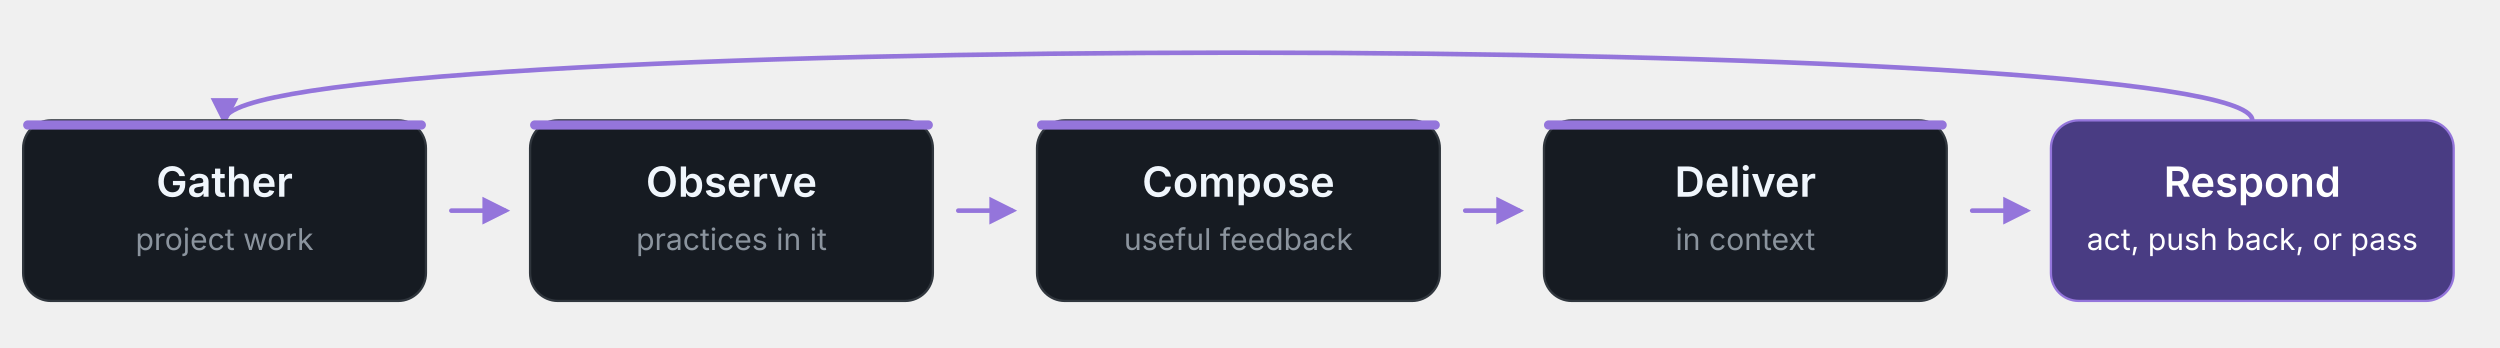
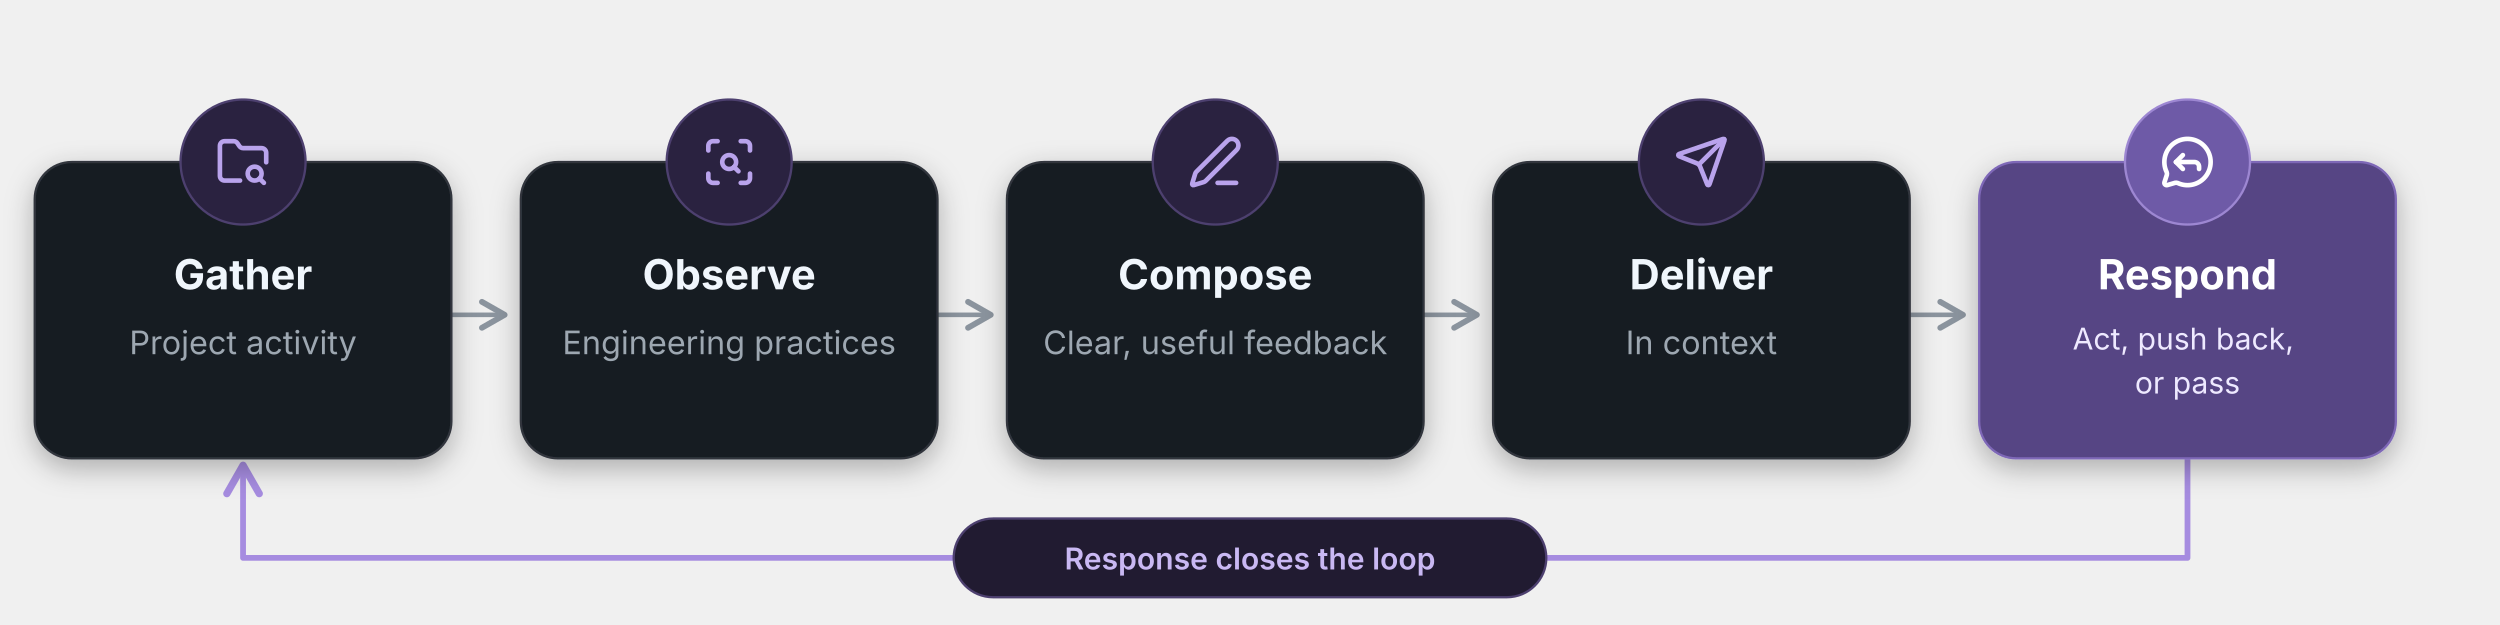
- <svg xmlns="http://www.w3.org/2000/svg" width="1080" height="150" viewBox="0 0 1080 150" role="img" aria-labelledby="title description">
+ <svg xmlns="http://www.w3.org/2000/svg" width="1080" height="270" viewBox="0 0 1080 270" role="img" aria-labelledby="title desc">
  <defs>
-     <marker id="arrow" viewBox="0 0 10 10" refX="8" refY="5" markerWidth="6" markerHeight="6" orient="auto-start-reverse">
-       <path d="M 0 0 L 10 5 L 0 10 z" fill="#9475DB" />
+     <filter id="shadow" x="-20%" y="-20%" width="140%" height="160%">
+       <feDropShadow dx="0" dy="4" stdDeviation="6" flood-color="#000" flood-opacity=".28" />
+     </filter>
+     <marker id="arrow" viewBox="0 0 10 10" refX="8" refY="5" markerWidth="7" markerHeight="7" orient="auto-start-reverse">
+       <path d="M1 1l7 4-7 4" fill="none" stroke="#8b949e" stroke-width="1.8" stroke-linecap="round" stroke-linejoin="round" />
+     </marker>
+     <marker id="loop-arrow" viewBox="0 0 10 10" refX="8" refY="5" markerWidth="7" markerHeight="7" orient="auto-start-reverse">
+       <path d="M1 1l7 4-7 4" fill="none" stroke="#a68ce0" stroke-width="1.8" stroke-linecap="round" stroke-linejoin="round" />
    </marker>
  </defs>
-   <path d="M973 52 C973 13 97 13 97 52" fill="none" stroke="#9475DB" stroke-width="2" stroke-linecap="round" marker-end="url(#arrow)" />
-   <g font-family="-apple-system, BlinkMacSystemFont, 'Segoe UI', sans-serif">
-     <g transform="translate(10 52)">
-       <rect width="174" height="78" rx="12" fill="#161B22" stroke="#30363D" />
-       <rect width="174" height="4" rx="2" fill="#9475DB" />
-       <text x="87" y="33" text-anchor="middle" font-size="18" font-weight="600" fill="#F0F6FC">Gather</text>
-       <text x="87" y="56" text-anchor="middle" font-size="13" fill="#8B949E">project work</text>
+   <g fill="none" stroke="#8b949e" stroke-width="2" stroke-linecap="round" marker-end="url(#arrow)">
+     <path d="M195 136h23" />
+     <path d="M405 136h23" />
+     <path d="M615 136h23" />
+     <path d="M825 136h23" />
+   </g>
+   <path d="M945 198v43H105v-40" fill="none" stroke="#a68ce0" stroke-width="2.5" stroke-linecap="round" stroke-linejoin="round" marker-end="url(#loop-arrow)" />
+   <rect x="412" y="224" width="256" height="34" rx="17" fill="#211b31" stroke="#4d406f" />
+   <text x="540" y="246" fill="#c9b8f3" font-family="-apple-system, BlinkMacSystemFont, 'Segoe UI', sans-serif" font-size="13" font-weight="600" text-anchor="middle">Response closes the loop</text>
+   <g filter="url(#shadow)">
+     <rect x="15" y="70" width="180" height="128" rx="16" fill="#161b22" stroke="#30363d" />
+     <rect x="225" y="70" width="180" height="128" rx="16" fill="#161b22" stroke="#30363d" />
+     <rect x="435" y="70" width="180" height="128" rx="16" fill="#161b22" stroke="#30363d" />
+     <rect x="645" y="70" width="180" height="128" rx="16" fill="#161b22" stroke="#30363d" />
+     <rect x="855" y="70" width="180" height="128" rx="16" fill="#574584" stroke="#7e68b7" />
+   </g>
+   <g>
+     <circle cx="105" cy="70" r="27" fill="#2a2240" stroke="#4d406f" />
+     <g transform="translate(93 58)" fill="none" stroke="#b9a3ec" stroke-width="2" stroke-linecap="round" stroke-linejoin="round">
+       <path d="M10.7 20H4a2 2 0 0 1-2-2V5a2 2 0 0 1 2-2h3.9a2 2 0 0 1 1.69.9l.81 1.2a2 2 0 0 0 1.67.9H20a2 2 0 0 1 2 2v4.1" />
+       <path d="m21 21-1.9-1.9" />
+       <circle cx="17" cy="17" r="3" />
    </g>
-     <g transform="translate(229 52)">
-       <rect width="174" height="78" rx="12" fill="#161B22" stroke="#30363D" />
-       <rect width="174" height="4" rx="2" fill="#9475DB" />
-       <text x="87" y="33" text-anchor="middle" font-size="18" font-weight="600" fill="#F0F6FC">Observe</text>
-       <text x="87" y="56" text-anchor="middle" font-size="13" fill="#8B949E">practices in it</text>
+     <text x="105" y="125" fill="#f0f6fc" font-family="-apple-system, BlinkMacSystemFont, 'Segoe UI', sans-serif" font-size="18" font-weight="700" text-anchor="middle">Gather</text>
+     <text x="105" y="153" fill="#9da7b1" font-family="-apple-system, BlinkMacSystemFont, 'Segoe UI', sans-serif" font-size="14" text-anchor="middle">Project activity</text>
+   </g>
+   <g>
+     <circle cx="315" cy="70" r="27" fill="#2a2240" stroke="#4d406f" />
+     <g transform="translate(303 58)" fill="none" stroke="#b9a3ec" stroke-width="2" stroke-linecap="round" stroke-linejoin="round">
+       <path d="M3 7V5a2 2 0 0 1 2-2h2" />
+       <path d="M17 3h2a2 2 0 0 1 2 2v2" />
+       <path d="M21 17v2a2 2 0 0 1-2 2h-2" />
+       <path d="M7 21H5a2 2 0 0 1-2-2v-2" />
+       <circle cx="12" cy="12" r="3" />
+       <path d="m16 16-1.9-1.9" />
    </g>
-     <g transform="translate(448 52)">
-       <rect width="174" height="78" rx="12" fill="#161B22" stroke="#30363D" />
-       <rect width="174" height="4" rx="2" fill="#9475DB" />
-       <text x="87" y="33" text-anchor="middle" font-size="18" font-weight="600" fill="#F0F6FC">Compose</text>
-       <text x="87" y="56" text-anchor="middle" font-size="13" fill="#8B949E">useful feedback</text>
+     <text x="315" y="125" fill="#f0f6fc" font-family="-apple-system, BlinkMacSystemFont, 'Segoe UI', sans-serif" font-size="18" font-weight="700" text-anchor="middle">Observe</text>
+     <text x="315" y="153" fill="#9da7b1" font-family="-apple-system, BlinkMacSystemFont, 'Segoe UI', sans-serif" font-size="14" text-anchor="middle">Engineering practices</text>
+   </g>
+   <g>
+     <circle cx="525" cy="70" r="27" fill="#2a2240" stroke="#4d406f" />
+     <g transform="translate(513 58)" fill="none" stroke="#b9a3ec" stroke-width="2" stroke-linecap="round" stroke-linejoin="round">
+       <path d="M13 21h8" />
+       <path d="M21.174 6.812a1 1 0 0 0-3.986-3.987L3.842 16.174a2 2 0 0 0-.5.83l-1.321 4.352a.5.5 0 0 0 .623.622l4.353-1.32a2 2 0 0 0 .83-.497z" />
    </g>
-     <g transform="translate(667 52)">
-       <rect width="174" height="78" rx="12" fill="#161B22" stroke="#30363D" />
-       <rect width="174" height="4" rx="2" fill="#9475DB" />
-       <text x="87" y="33" text-anchor="middle" font-size="18" font-weight="600" fill="#F0F6FC">Deliver</text>
-       <text x="87" y="56" text-anchor="middle" font-size="13" fill="#8B949E">in context</text>
+     <text x="525" y="125" fill="#f0f6fc" font-family="-apple-system, BlinkMacSystemFont, 'Segoe UI', sans-serif" font-size="18" font-weight="700" text-anchor="middle">Compose</text>
+     <text x="525" y="153" fill="#9da7b1" font-family="-apple-system, BlinkMacSystemFont, 'Segoe UI', sans-serif" font-size="14" text-anchor="middle">Clear, useful feedback</text>
+   </g>
+   <g>
+     <circle cx="735" cy="70" r="27" fill="#2a2240" stroke="#4d406f" />
+     <g transform="translate(723 58)" fill="none" stroke="#b9a3ec" stroke-width="2" stroke-linecap="round" stroke-linejoin="round">
+       <path d="M14.536 21.686a.5.5 0 0 0 .937-.024l6.5-19a.496.496 0 0 0-.635-.635l-19 6.5a.5.5 0 0 0-.024.937l7.93 3.18a2 2 0 0 1 1.112 1.11z" />
+       <path d="m21.854 2.147-10.94 10.939" />
    </g>
-     <g transform="translate(886 52)">
-       <rect width="174" height="78" rx="12" fill="#493C83" stroke="#9475DB" />
-       <text x="87" y="33" text-anchor="middle" font-size="18" font-weight="600" fill="#FFFFFF">Respond</text>
-       <text x="87" y="56" text-anchor="middle" font-size="13" fill="#FFFFFF">act, push back, or pass</text>
+     <text x="735" y="125" fill="#f0f6fc" font-family="-apple-system, BlinkMacSystemFont, 'Segoe UI', sans-serif" font-size="18" font-weight="700" text-anchor="middle">Deliver</text>
+     <text x="735" y="153" fill="#9da7b1" font-family="-apple-system, BlinkMacSystemFont, 'Segoe UI', sans-serif" font-size="14" text-anchor="middle">In context</text>
+   </g>
+   <g>
+     <circle cx="945" cy="70" r="27" fill="#6e5aa7" stroke="#9d87d2" />
+     <g transform="translate(933 58)" fill="none" stroke="#fff" stroke-width="2" stroke-linecap="round" stroke-linejoin="round">
+       <path d="M2.992 16.342a2 2 0 0 1 .094 1.167l-1.065 3.29a1 1 0 0 0 1.236 1.168l3.413-.998a2 2 0 0 1 1.099.092 10 10 0 1 0-4.777-4.719" />
+       <path d="m10 15-3-3 3-3" />
+       <path d="M7 12h8a2 2 0 0 1 2 2v1" />
    </g>
-   </g>
-   <g fill="none" stroke="#9475DB" stroke-width="2" stroke-linecap="round" marker-end="url(#arrow)">
-     <path d="M195 91 H218" />
-     <path d="M414 91 H437" />
-     <path d="M633 91 H656" />
-     <path d="M852 91 H875" />
+     <text x="945" y="125" fill="#fff" font-family="-apple-system, BlinkMacSystemFont, 'Segoe UI', sans-serif" font-size="18" font-weight="700" text-anchor="middle">Respond</text>
+     <text x="945" y="151" fill="#eee9ff" font-family="-apple-system, BlinkMacSystemFont, 'Segoe UI', sans-serif" font-size="13" text-anchor="middle">
+       <tspan x="945">Act, push back,</tspan>
+       <tspan x="945" dy="19">or pass</tspan>
+     </text>
  </g>
</svg>
